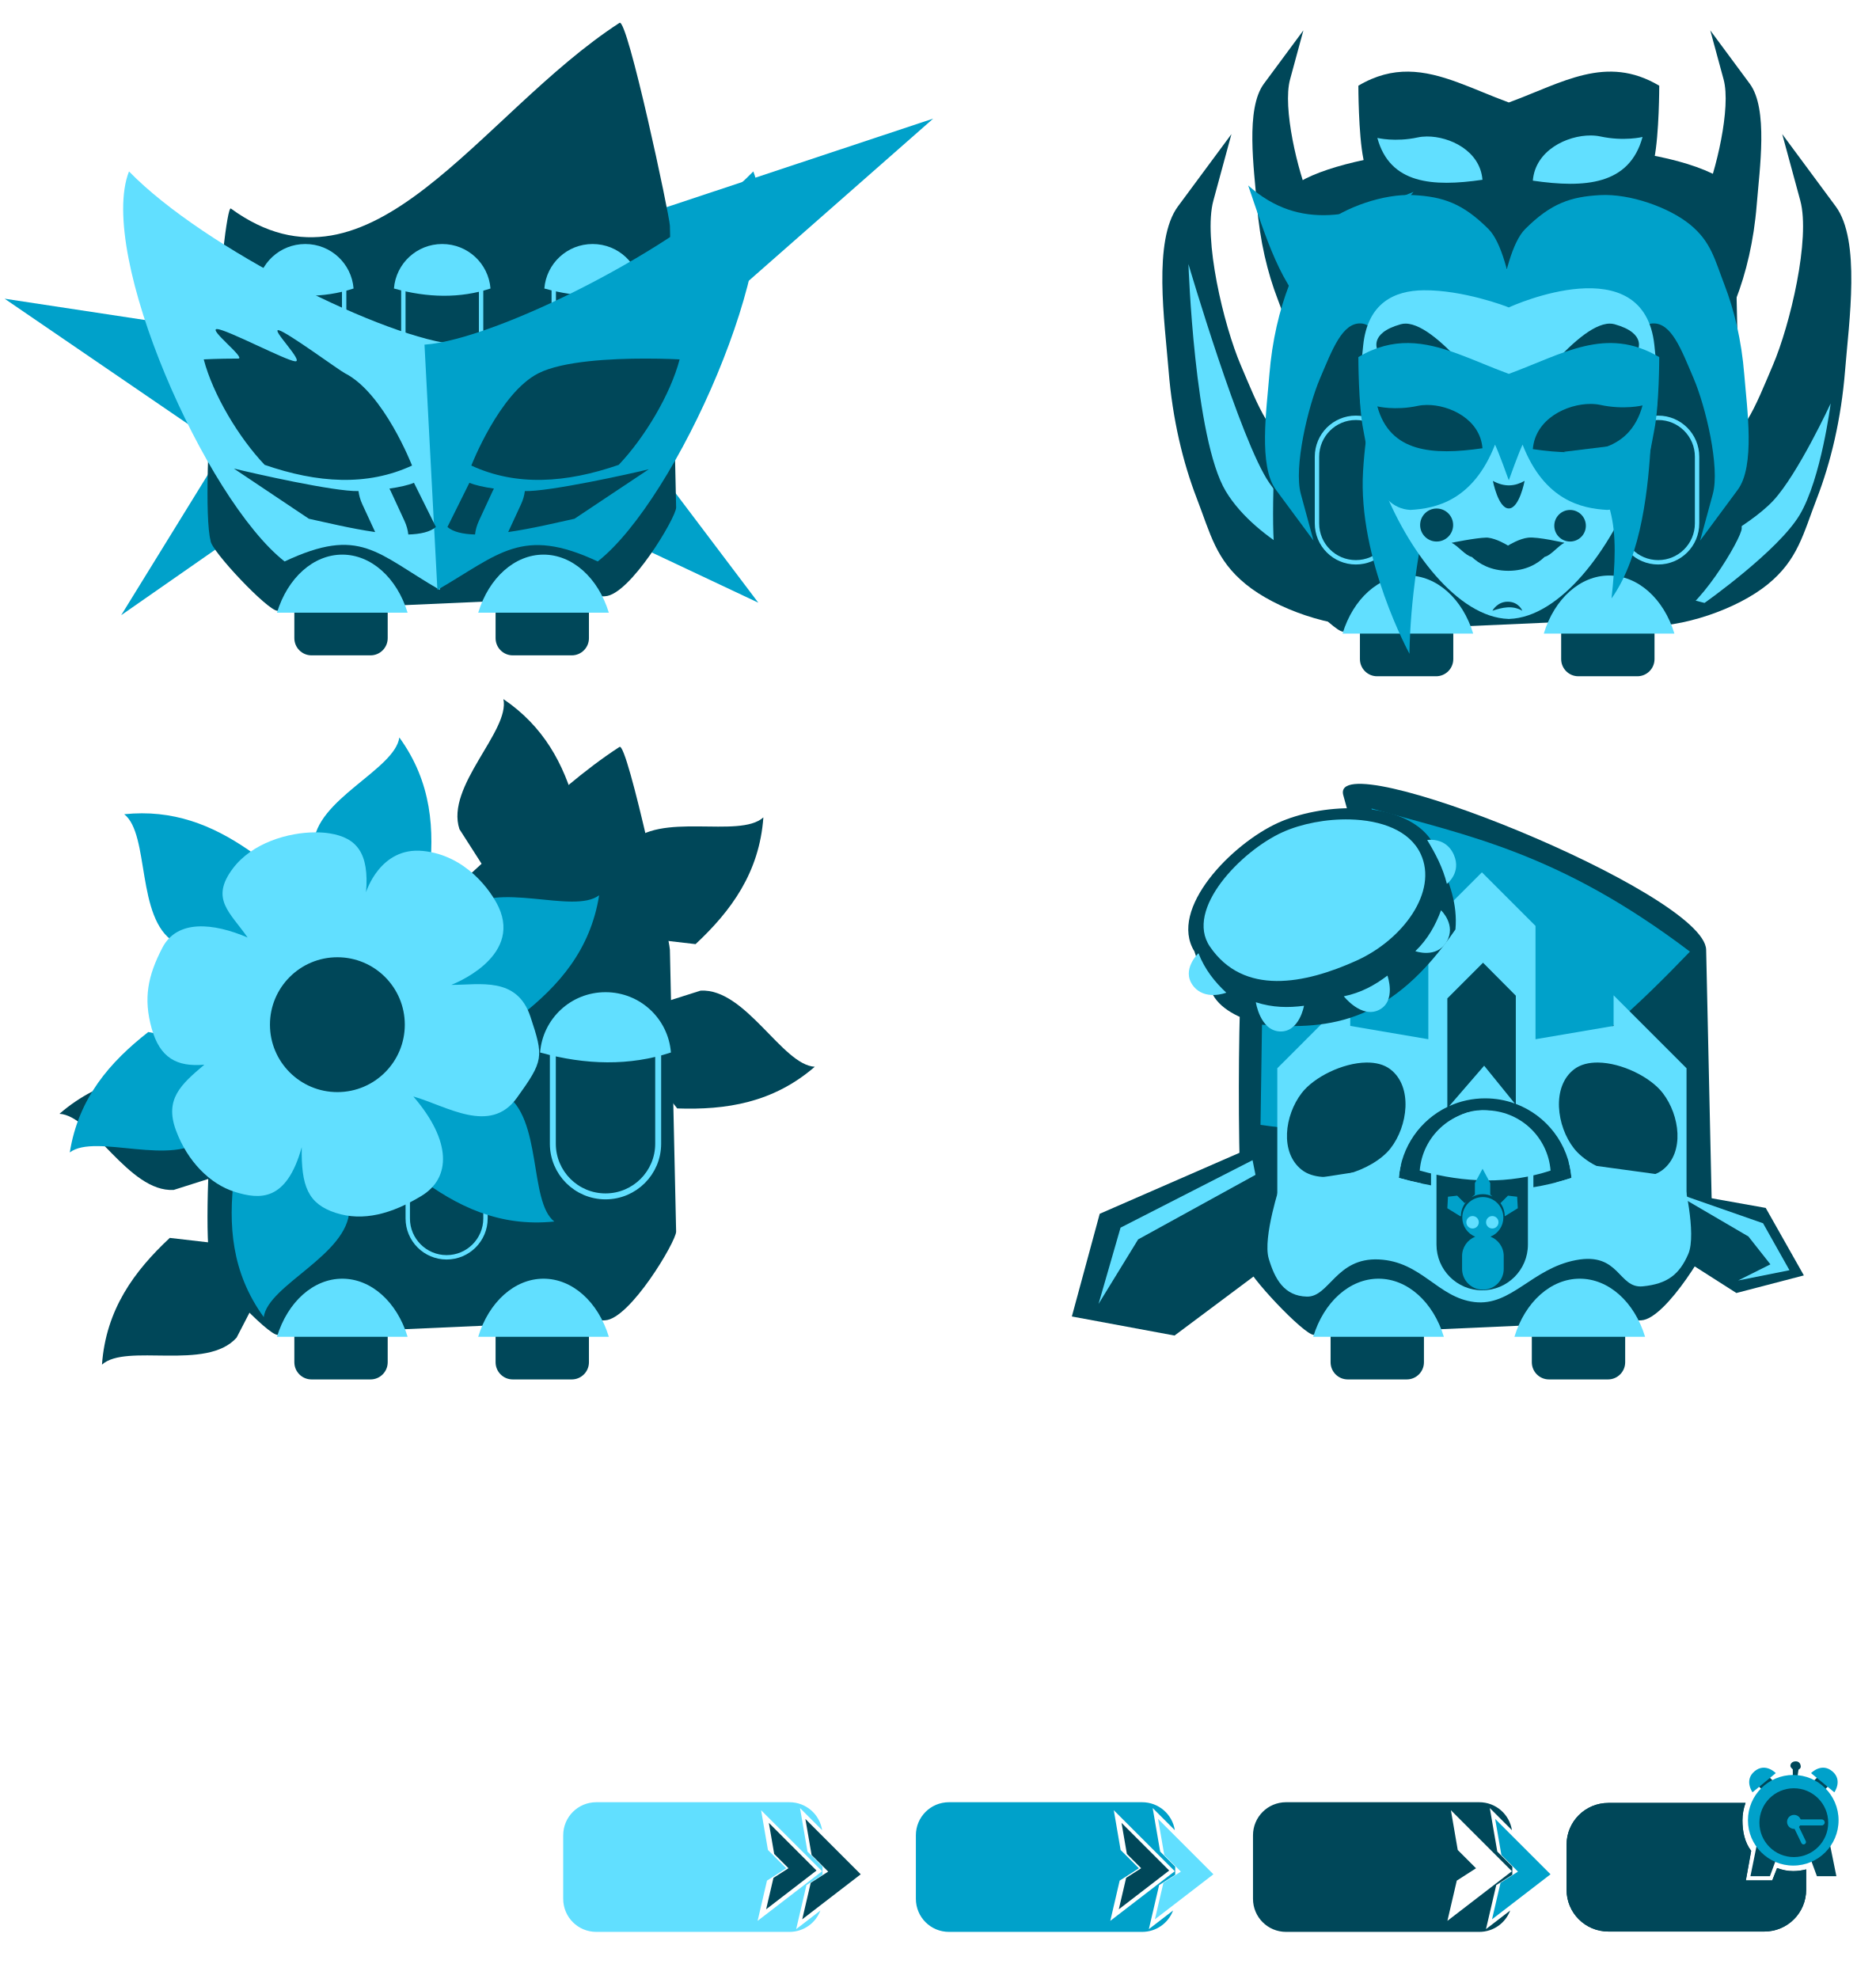
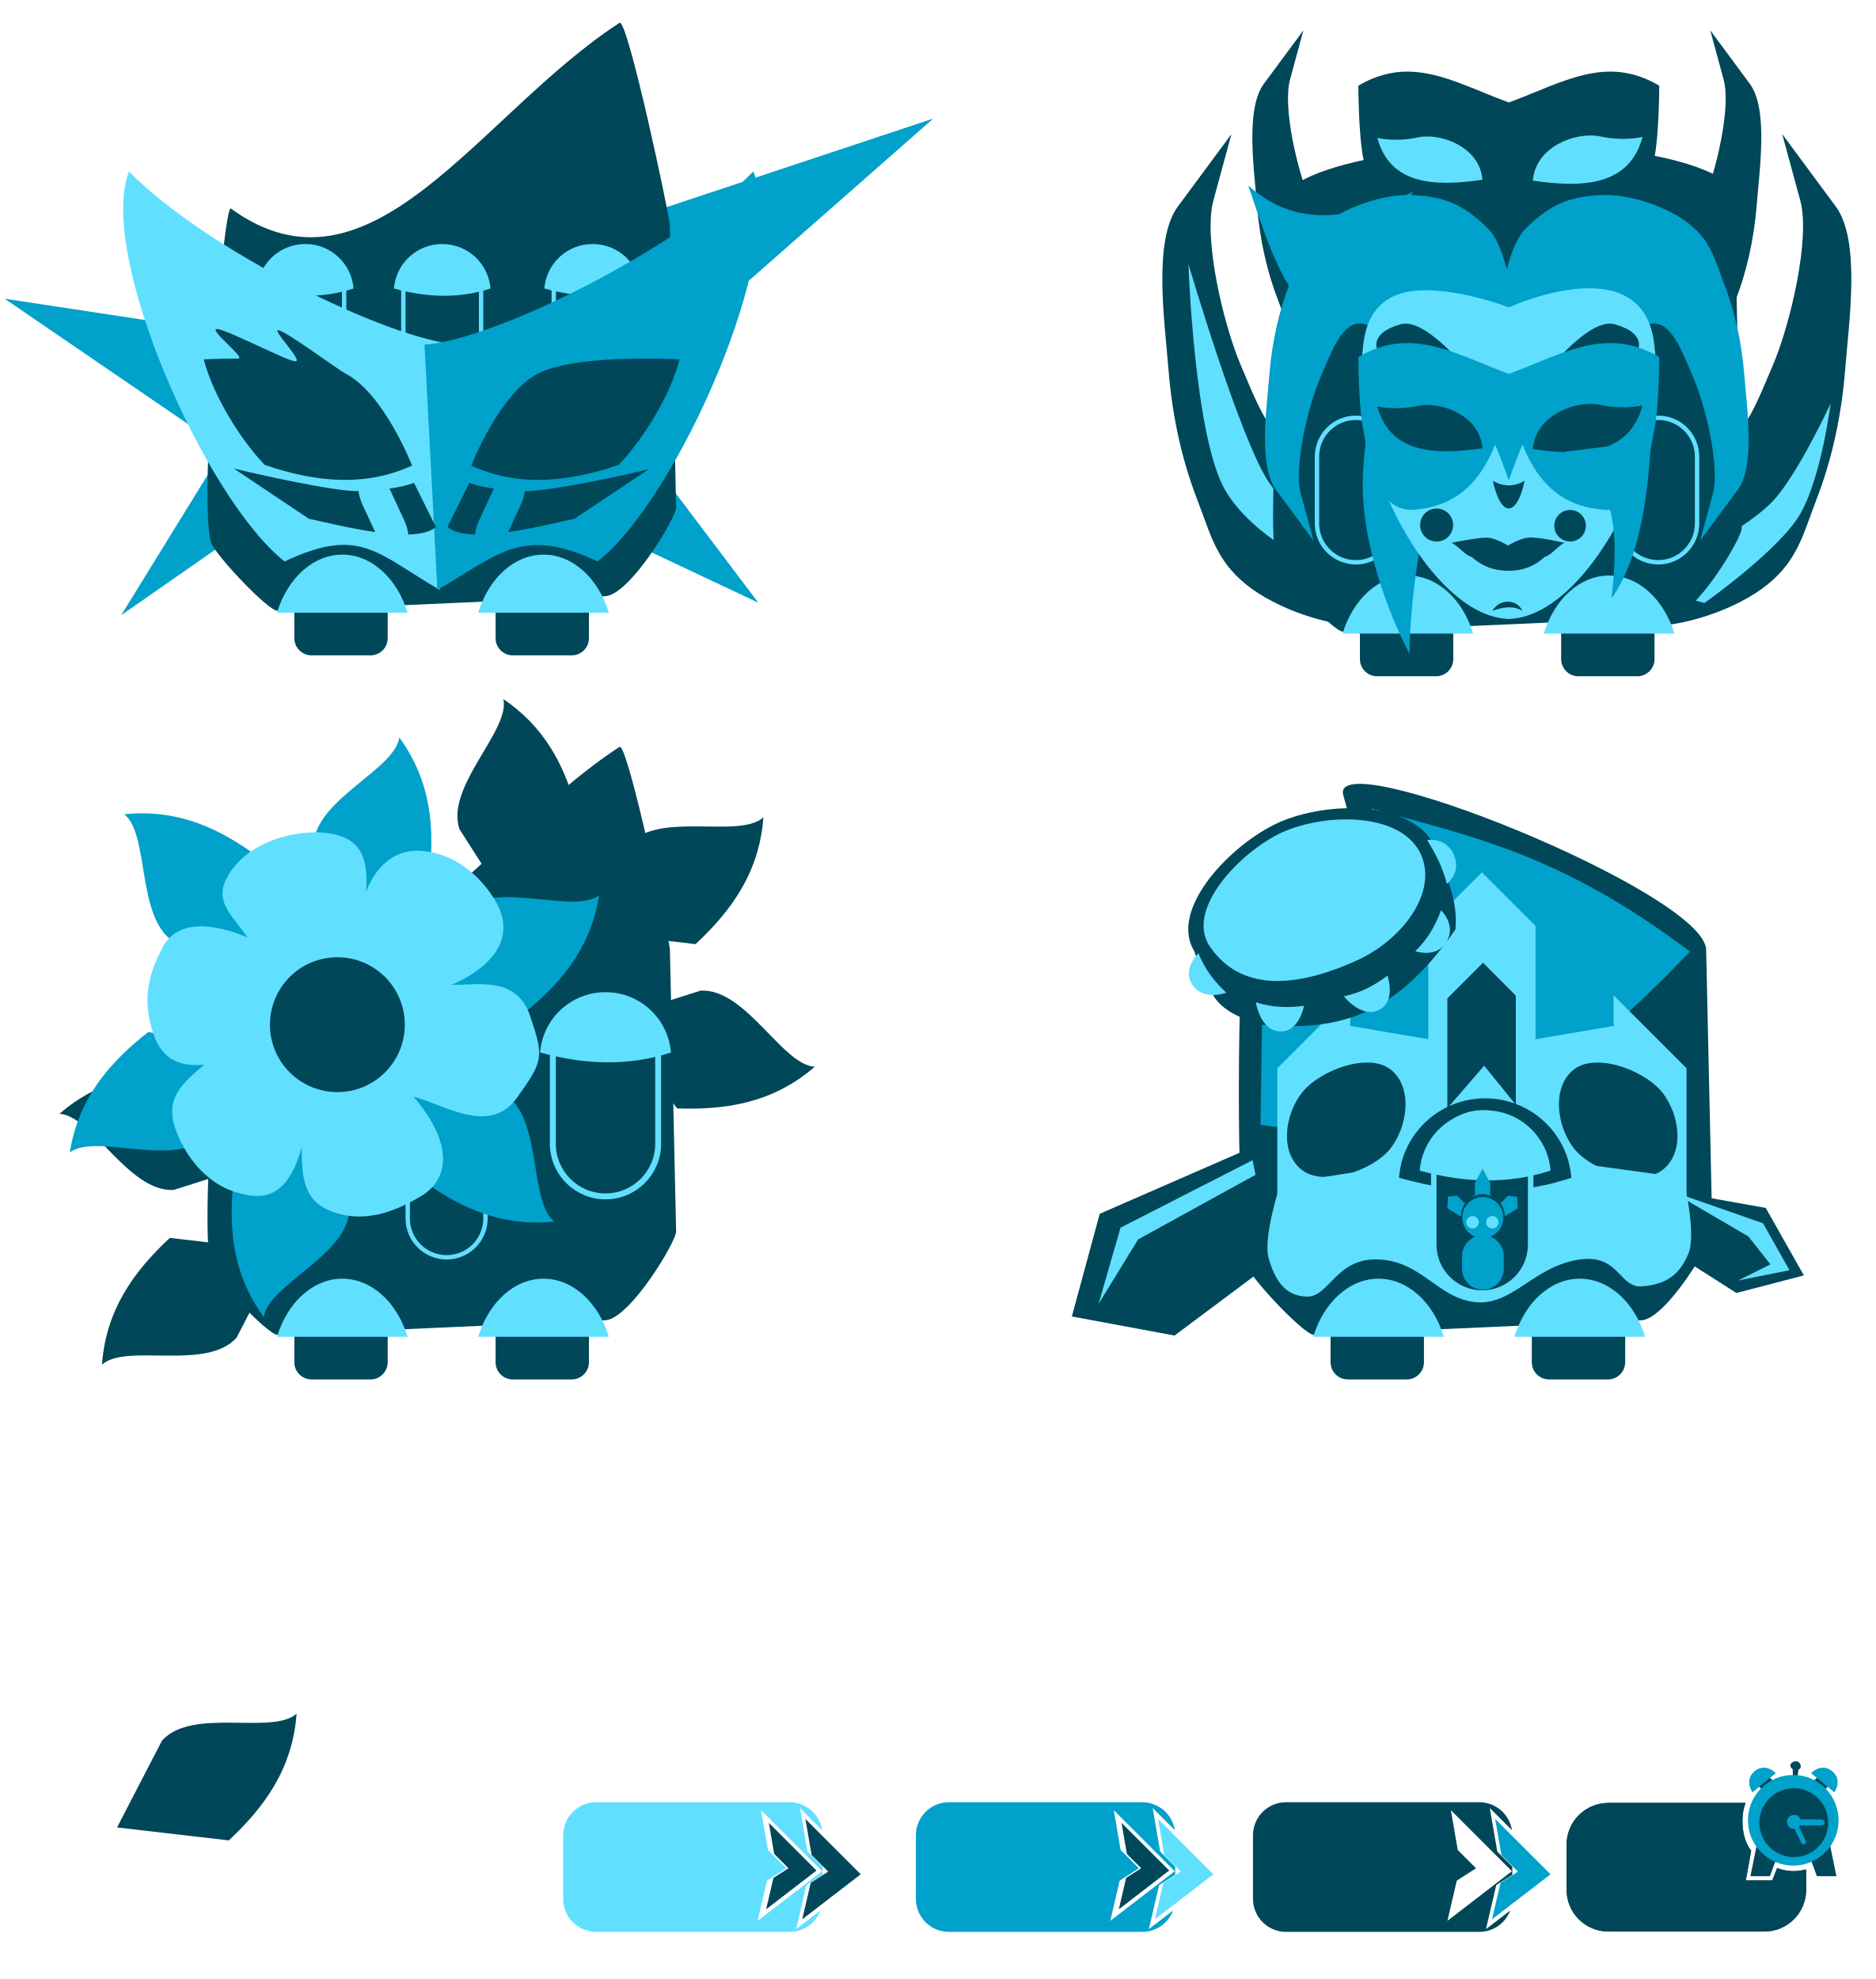
<svg xmlns="http://www.w3.org/2000/svg" width="471mm" height="497mm" viewBox="0 0 471 497" version="1.1" id="svg5">
  <defs id="defs2" />
  <g id="layer1">
    <path id="path53608" style="fill:#004759;fill-opacity:1;stroke:none;stroke-width:14.382;stroke-opacity:1;paint-order:markers stroke fill" d="m 353.701,17.988 c -4.038,-0.043 -8.162,0.931 -12.55,3.534 0,0 -0.001,12.137 1.262,18.379 1.263,6.241 2.565,19.512 11.802,20 6.368,-0.347 15.768,-2.325 21.261,-16.397 1.092,2.332 3.15,8.123 3.15,8.123 l 0.309,0.832 0.309,-0.834 c 0,0 2.058,-5.789 3.15,-8.121 5.493,14.072 14.893,16.049 21.261,16.397 9.237,-0.488 10.539,-13.759 11.802,-20 1.263,-6.241 1.261,-18.379 1.261,-18.379 -13.357,-7.922 -24.255,-0.749 -37.782,4.213 -9.083,-3.332 -16.981,-7.66 -25.233,-7.747 z" />
    <path style="fill:#004759;fill-opacity:1;stroke:none;stroke-width:5.393;stroke-dasharray:none;stroke-opacity:1;paint-order:markers stroke fill" d="m 454.302,465.704 2.014,5.476 h 4.891 l -1.987,-9.798 -1.093,-11.772 2.806,-2.806 -2.508,-2.459 -3.651,3.651 -3.502,0.695 c -0.663,-8.101 -1.358,-7.172 -0.82,0.074 v 16.988 z" id="path25409" />
    <path style="fill:#004759;fill-opacity:1;stroke:none;stroke-width:15.133;stroke-opacity:1;paint-order:markers stroke fill" d="m 382.315,53.743 c 0,0 -1.877,29.361 -8.714,36.199 -6.837,6.837 -12.062,8.56 -19.842,8.983 -7.781,0.422 -18.131,-3.21 -23.73,-7.776 -5.599,-4.566 -6.558,-9.318 -9.117,-15.954 -2.559,-6.636 -4.501,-14.629 -5.229,-23.73 -0.728,-9.101 -2.933,-24.115 1.743,-30.434 L 327.347,7.624 323.995,19.958 c -1.913,7.04 1.876,23.046 5.095,30.568 3.219,7.522 5.84,14.781 10.86,14.479 5.02,-0.302 6.033,-10.457 6.033,-10.457" id="path16986" />
    <path style="fill:#004759;fill-opacity:1;stroke:none;stroke-width:15.133;stroke-opacity:1;paint-order:markers stroke fill" d="m 374.564,53.743 c 0,0 1.877,29.361 8.714,36.199 6.837,6.837 12.062,8.56 19.842,8.983 7.781,0.422 18.131,-3.21 23.73,-7.776 5.599,-4.566 6.558,-9.318 9.117,-15.954 2.559,-6.636 4.501,-14.629 5.229,-23.73 0.728,-9.101 2.933,-24.115 -1.743,-30.434 L 429.532,7.624 432.884,19.958 c 1.913,7.04 -1.876,23.046 -5.095,30.568 -3.219,7.522 -5.84,14.781 -10.86,14.479 -5.02,-0.302 -6.033,-10.457 -6.033,-10.457" id="path16988" />
    <path style="fill:#00a1ca;fill-opacity:1;stroke:none;stroke-width:4.731;stroke-dasharray:none;stroke-opacity:1;paint-order:markers stroke fill" d="M 152.796,101.508 190.445,151.357 135.715,125.561 69.481,127.304 30.438,154.495 56.234,112.663 1.156,75.014 67.738,85.124 234.368,29.788 Z" id="path16842" />
    <rect style="fill:#004759;fill-opacity:1;stroke:none;stroke-width:2.204;stroke-dasharray:none;stroke-opacity:1;paint-order:markers stroke fill" id="rect6210" width="23.446" height="39.989" x="73.925" y="124.596" rx="4.315" ry="4.315" />
    <rect style="fill:#004759;fill-opacity:1;stroke:none;stroke-width:2.204;stroke-dasharray:none;stroke-opacity:1;paint-order:markers stroke fill" id="rect4827" width="23.446" height="39.989" x="124.465" y="124.596" rx="4.315" ry="4.315" />
    <path id="rect4831" style="fill:#004759;stroke-width:2.204;paint-order:markers stroke fill" d="M 57.981,52.369 C 93.297,78.057 120.277,28.646 155.594,5.737 157.599,4.436 168.193,54.294 168.246,56.685 l 1.563,70.765 c 0.053,2.39 -11.584,22.013 -17.862,22.291 l -82.242,3.647 c -2.388,0.106 -16.82,-15.211 -16.82,-17.602 -2.916,-11.539 3.256,-84.583 5.097,-83.417 z" />
    <rect style="fill:#004759;fill-opacity:1;stroke:#61dfff;stroke-width:2.204;stroke-dasharray:none;stroke-opacity:1;paint-order:markers stroke fill" id="rect6202" width="18.421" height="35.184" x="101.852" y="63.387" rx="9.211" ry="9.211" />
    <rect style="fill:#004759;fill-opacity:1;stroke:#61dfff;stroke-width:2.204;stroke-dasharray:none;stroke-opacity:1;paint-order:markers stroke fill" id="rect3249" width="18.421" height="35.184" x="139.627" y="63.387" rx="9.211" ry="9.211" />
    <path id="path4829" style="fill:#61dfff;fill-opacity:1;stroke:none;stroke-width:14.378;paint-order:markers stroke fill" d="m 136.503,139.286 a 17.678,23.237 0 0 0 -16.404,14.59 h 32.811 a 17.678,23.237 0 0 0 -16.408,-14.59 z" />
    <path id="path6204" style="fill:#61dfff;fill-opacity:1;stroke:none;stroke-width:14.402;paint-order:markers stroke fill" d="m 111.063,61.279 c -6.406,0 -11.625,4.903 -12.126,11.176 8.504,2.355 16.615,2.507 24.251,0 -0.501,-6.273 -5.719,-11.176 -12.126,-11.176 z" />
    <rect style="fill:#004759;fill-opacity:1;stroke:#61dfff;stroke-width:2.204;stroke-dasharray:none;stroke-opacity:1;paint-order:markers stroke fill" id="rect6206" width="18.421" height="35.184" x="67.464" y="63.387" rx="9.211" ry="9.211" />
    <path id="path6212" style="fill:#61dfff;fill-opacity:1;stroke:none;stroke-width:14.378;paint-order:markers stroke fill" d="m 85.963,139.286 a 17.678,23.237 0 0 0 -16.404,14.59 H 102.371 A 17.678,23.237 0 0 0 85.963,139.286 Z" />
    <path style="fill:#61dfff;fill-opacity:1;stroke:none;stroke-width:10.904;paint-order:markers stroke fill" d="m 115.112,86.557 c -17.677,-1.226 -63.742,-24.03 -82.714,-43.506 -4.057,10.371 0.745,30.956 9.046,50.901 8.3,19.944 20.098,39.247 30.032,47.053 19.037,-8.947 23.059,-2.054 38.977,7.136 z" id="path236" />
    <path id="rect3251" style="fill:#61dfff;fill-opacity:1;stroke:none;stroke-width:14.402;paint-order:markers stroke fill" d="m 148.837,61.279 c -6.406,0 -11.625,4.903 -12.126,11.176 8.504,2.355 16.615,2.507 24.251,0 -0.501,-6.273 -5.719,-11.176 -12.126,-11.176 z" />
    <path style="fill:#00a1ca;fill-opacity:1;stroke:none;stroke-width:10.904;paint-order:markers stroke fill" d="m 106.613,86.557 c 17.677,-1.226 63.612,-24.03 82.583,-43.506 4.057,10.371 -0.745,30.956 -9.046,50.901 -8.3,19.944 -20.098,39.247 -30.032,47.053 -19.037,-8.947 -24.774,-1.808 -40.267,7.136 z" id="path4818" />
    <path id="path6208" style="fill:#61dfff;fill-opacity:1;stroke:none;stroke-width:14.402;paint-order:markers stroke fill" d="m 76.675,61.279 c -6.406,0 -11.625,4.903 -12.126,11.176 8.504,2.355 16.615,2.507 24.251,0 -0.501,-6.273 -5.719,-11.176 -12.126,-11.176 z" />
    <path id="path2463" style="fill:#004759;fill-opacity:1;stroke:none;stroke-width:12.935;paint-order:markers stroke fill" d="m 59.821,90.05 c -5.037,-0.003 -8.654,0.205 -8.654,0.205 2.312,8.829 8.825,19.685 15.298,26.487 13.244,4.583 25.737,5.405 37.018,0.176 0,0 -7.059,-18.185 -16.826,-23.163 -1.526,-0.778 -14.495,-10.332 -16.641,-10.825 -2.146,-0.493 6.53,8.076 4.081,7.808 -2.448,-0.268 -17.126,-7.992 -19.559,-8.097 -2.432,-0.104 7.381,7.411 5.282,7.409 z m 102.213,0 c -8.394,0.005 -20.732,0.594 -26.837,3.705 -9.768,4.977 -16.826,23.163 -16.826,23.163 11.282,5.23 23.774,4.407 37.018,-0.176 6.473,-6.803 12.986,-17.658 15.298,-26.487 0,0 -3.617,-0.207 -8.654,-0.205 z m -58.07,31.198 c -1.47,0.603 -3.619,1.093 -6.159,1.451 0.119,0.22 0.233,0.446 0.341,0.679 l 3.416,7.385 c 0.548,1.184 0.873,2.376 0.986,3.467 2.996,-0.08 5.471,-0.619 6.933,-1.884 z m 13.926,0 -5.517,11.097 c 1.462,1.265 3.937,1.804 6.933,1.884 0.113,-1.092 0.438,-2.283 0.986,-3.467 l 3.416,-7.385 c 0.108,-0.233 0.222,-0.459 0.341,-0.679 -2.54,-0.357 -4.69,-0.847 -6.159,-1.451 z m -59.159,-3.582 18.833,12.608 c 4.214,0.915 10.598,2.48 16.658,3.345 l -3.211,-6.941 c -0.529,-1.143 -0.849,-2.291 -0.973,-3.351 -5.985,0.184 -26.488,-4.47 -31.307,-5.661 z m 104.208,0.184 c -4.819,1.19 -25.138,5.661 -31.123,5.476 -0.123,1.06 -0.444,2.208 -0.973,3.351 l -3.211,6.941 c 6.06,-0.865 12.444,-2.429 16.658,-3.345 z" />
    <path style="fill:#004759;fill-opacity:1;stroke:none;stroke-width:20.486;stroke-opacity:1;paint-order:markers stroke fill" d="m 383.686,96.107 c 0,0 -2.541,39.746 -11.797,49.002 -9.256,9.256 -16.328,11.588 -26.86,12.16 -10.533,0.572 -24.544,-4.345 -32.123,-10.526 -7.579,-6.181 -8.877,-12.614 -12.341,-21.597 -3.464,-8.983 -6.092,-19.803 -7.078,-32.123 -0.986,-12.32 -3.97,-32.644 2.359,-41.198 l 13.43,-18.149 -4.537,16.697 c -2.59,9.53 2.54,31.197 6.897,41.379 4.357,10.182 7.905,20.01 14.7,19.601 6.795,-0.409 8.167,-14.156 8.167,-14.156" id="path16844" />
    <path style="fill:#004759;fill-opacity:1;stroke:none;stroke-width:20.486;stroke-opacity:1;paint-order:markers stroke fill" d="m 373.193,96.107 c 0,0 2.541,39.746 11.797,49.002 9.256,9.256 16.328,11.588 26.86,12.16 10.533,0.572 24.544,-4.345 32.123,-10.526 7.579,-6.181 8.877,-12.614 12.341,-21.597 3.464,-8.983 6.092,-19.803 7.078,-32.123 0.986,-12.32 3.97,-32.644 -2.359,-41.198 l -13.43,-18.149 4.537,16.697 c 2.59,9.53 -2.54,31.197 -6.897,41.379 -4.357,10.182 -7.905,20.01 -14.7,19.601 -6.795,-0.409 -8.167,-14.156 -8.167,-14.156" id="path16846" />
    <rect style="fill:#004759;fill-opacity:1;stroke:none;stroke-width:2.204;stroke-dasharray:none;stroke-opacity:1;paint-order:markers stroke fill" id="rect6268" width="23.446" height="39.989" x="341.545" y="129.845" rx="4.315" ry="4.315" />
    <rect style="fill:#004759;fill-opacity:1;stroke:none;stroke-width:2.204;stroke-dasharray:none;stroke-opacity:1;paint-order:markers stroke fill" id="rect6270" width="23.446" height="39.989" x="392.085" y="129.845" rx="4.315" ry="4.315" />
    <path style="fill:#61dfff;fill-opacity:1;stroke:none;stroke-width:5;stroke-dasharray:none;stroke-opacity:1;paint-order:markers stroke fill" d="m 334.949,143.952 c 0,0 -19.197,-7.468 -27.094,-20.581 -7.897,-13.113 -9.379,-57.053 -9.379,-57.053 0,0 13.086,44.54 20.32,54.969 7.235,10.428 13.286,11.463 13.286,11.463 l 92.322,6.879 c 0,0 14.699,-7.205 20.929,-13.881 6.23,-6.676 14.439,-24.435 14.439,-24.435 0,0 -2.386,18.886 -7.763,27.956 -5.377,9.069 -23.921,22.15 -23.921,22.15 l -25.79,-6.632 z" id="path51752" />
    <path id="path6272" style="fill:#004759;stroke:none;stroke-width:5;stroke-dasharray:none;stroke-opacity:1;paint-order:markers stroke fill" d="m 325.601,57.618 c -31.553,-24.648 138.214,-33.334 110.264,4.315 l 1.563,70.765 c 0.053,2.39 -11.584,22.013 -17.862,22.291 l -82.242,3.647 c -2.388,0.106 -16.82,-15.211 -16.82,-17.602 -2.916,-11.539 3.256,-84.583 5.097,-83.417 z" />
    <rect style="fill:#004759;fill-opacity:1;stroke:#61dfff;stroke-width:2.204;stroke-dasharray:none;stroke-opacity:1;paint-order:markers stroke fill" id="rect6274" width="18.421" height="35.184" x="370.577" y="68.636" rx="9.211" ry="9.211" />
    <rect style="fill:#004759;fill-opacity:1;stroke:#61dfff;stroke-width:2.204;stroke-dasharray:none;stroke-opacity:1;paint-order:markers stroke fill" id="rect6276" width="18.421" height="35.184" x="407.247" y="105.479" rx="9.211" ry="9.211" />
    <path id="path6278" style="fill:#61dfff;fill-opacity:1;stroke:none;stroke-width:14.378;paint-order:markers stroke fill" d="m 404.123,144.535 a 17.678,23.237 0 0 0 -16.404,14.59 h 32.811 a 17.678,23.237 0 0 0 -16.408,-14.59 z" />
    <rect style="fill:#004759;fill-opacity:1;stroke:#61dfff;stroke-width:2.204;stroke-dasharray:none;stroke-opacity:1;paint-order:markers stroke fill" id="rect6284" width="18.421" height="35.184" x="331.308" y="105.479" rx="9.211" ry="9.211" />
    <path id="path6286" style="fill:#61dfff;fill-opacity:1;stroke:none;stroke-width:14.378;paint-order:markers stroke fill" d="m 353.583,144.535 a 17.678,23.237 0 0 0 -16.404,14.59 h 32.811 a 17.678,23.237 0 0 0 -16.408,-14.59 z" />
    <path style="fill:#00a1ca;fill-opacity:1;stroke:none;stroke-width:14.382;stroke-opacity:1;paint-order:markers stroke fill" d="m 382.122,91.932 c 0,0 -1.784,-27.902 -8.281,-34.4 -6.498,-6.498 -11.462,-8.135 -18.856,-8.536 -7.394,-0.401 -17.231,3.05 -22.551,7.39 -5.32,4.339 -6.232,8.855 -8.664,15.161 -2.432,6.306 -4.277,13.902 -4.969,22.551 -0.692,8.649 -2.787,22.917 1.656,28.921 l 9.428,12.741 -3.185,-11.721 c -1.818,-6.69 1.783,-21.901 4.841,-29.049 3.059,-7.148 5.55,-14.047 10.32,-13.76 4.77,0.287 5.733,9.938 5.733,9.938" id="path13863" />
    <path style="fill:#00a1ca;fill-opacity:1;stroke:none;stroke-width:14.382;stroke-opacity:1;paint-order:markers stroke fill" d="m 374.756,91.932 c 0,0 1.784,-27.902 8.281,-34.4 6.498,-6.498 11.462,-8.135 18.856,-8.536 7.394,-0.401 17.231,3.05 22.551,7.39 5.32,4.339 6.232,8.855 8.664,15.161 2.432,6.306 4.277,13.902 4.969,22.551 0.692,8.649 2.787,22.917 -1.656,28.921 l -9.428,12.741 3.185,-11.721 c 1.818,-6.69 -1.783,-21.901 -4.841,-29.049 -3.059,-7.148 -5.55,-14.047 -10.32,-13.76 -4.77,0.287 -5.733,9.938 -5.733,9.938" id="path21596" />
    <path style="fill:#00a1ca;fill-opacity:1;stroke:none;stroke-width:14.382;stroke-opacity:1;paint-order:markers stroke fill" d="m 350.674,81.22 c 0,0 -6.989,14.952 -8.341,37.084 -1.352,22.132 11.658,45.88 11.658,45.88 0,0 -0.074,-16.003 4.404,-35.252 4.477,-19.248 17.47,-51.546 17.47,-51.546 z" id="path30387" />
    <path id="path13104" style="fill:#61dfff;fill-opacity:1;stroke:none;stroke-width:14.382;stroke-opacity:1;paint-order:markers stroke fill" d="m 357.547,72.895 c -7.376,0.076 -14.074,3.209 -15.181,13.824 -1.255,12.037 -1.888,17.449 4.584,34.492 6.442,16.964 19.139,33.812 31.893,34.227 v 0.008 c 0.03,-6e-4 0.059,-0.003 0.089,-0.004 0.03,7.9e-4 0.059,0.003 0.089,0.004 v -0.008 c 12.754,-0.415 25.452,-17.262 31.893,-34.227 6.472,-17.043 5.839,-22.456 4.584,-34.492 -2.58,-24.753 -35.496,-10.031 -36.567,-9.507 -0.612,-0.299 -11.563,-4.417 -21.386,-4.317 z" />
    <path id="path27346" style="fill:#004759;fill-opacity:1;stroke:none;stroke-width:14.382;stroke-opacity:1;paint-order:markers stroke fill" d="m 353.033,81.272 c -0.424,-0.003 -0.832,0.047 -1.222,0.155 -8.324,2.313 -5.766,6.666 -5.766,6.666 4.419,-4.282 19.141,14.7 30.631,15.279 0,0 -15.027,-22.038 -23.643,-22.101 z m 51.239,0 c -8.617,0.063 -23.642,22.101 -23.642,22.101 11.49,-0.58 26.212,-19.562 30.631,-15.279 0,0 2.559,-4.353 -5.765,-6.666 -0.39,-0.108 -0.799,-0.159 -1.223,-0.155 z" />
    <path id="path13180" style="fill:#00a1ca;fill-opacity:1;stroke:none;stroke-width:14.382;stroke-opacity:1;paint-order:markers stroke fill" d="m 353.701,86.147 c -4.038,-0.043 -8.162,0.931 -12.55,3.534 0,0 -0.001,12.137 1.262,18.379 1.263,6.241 2.565,19.512 11.802,20 6.368,-0.347 15.768,-2.325 21.261,-16.397 1.092,2.332 3.15,8.123 3.15,8.123 l 0.309,0.832 0.309,-0.834 c 0,0 2.058,-5.789 3.15,-8.121 5.493,14.072 14.893,16.049 21.261,16.397 9.237,-0.488 10.539,-13.759 11.802,-20 1.263,-6.241 1.261,-18.379 1.261,-18.379 -13.357,-7.922 -24.255,-0.749 -37.782,4.213 -9.083,-3.332 -16.981,-7.66 -25.233,-7.747 z" />
    <path id="path13807" style="fill:#004759;fill-opacity:1;stroke:none;stroke-width:19.513;stroke-opacity:1;paint-order:markers stroke fill" d="m 399.53,101.443 c -5.97,-0.034 -13.95,3.742 -14.561,11.348 13.074,1.906 24.264,1.115 27.559,-10.973 0,0 -4.641,1.155 -10.59,-0.127 -0.744,-0.16 -1.556,-0.243 -2.409,-0.248 z m -41.16,0.255 c -0.817,0.005 -1.595,0.084 -2.307,0.237 -5.699,1.228 -10.145,0.123 -10.145,0.123 3.157,11.58 13.877,12.338 26.402,10.512 -0.585,-7.287 -8.23,-10.904 -13.95,-10.872 z" />
    <path style="fill:#00a1ca;fill-opacity:1;stroke:none;stroke-width:14.382;stroke-opacity:1;paint-order:markers stroke fill" d="m 354.998,48.187 c -14.27,5.952 -28.421,10.104 -41.516,-1.613 4.339,12.658 8.217,25.967 16.676,32.797 z" id="path22328" />
    <path style="fill:#00a1ca;fill-opacity:1;stroke:none;stroke-width:14.382;stroke-opacity:1;paint-order:markers stroke fill" d="m 392.836,113.456 c 13.155,8.125 13.787,19.364 11.9,36.834 7.756,-10.904 9.281,-28.661 9.9,-39.515 z" id="path22384" />
    <path id="path24893" style="fill:#004759;fill-opacity:1;stroke:none;stroke-width:19.831;stroke-opacity:1;paint-order:markers stroke fill" d="m 374.935,120.766 c 0,0 1.332,6.928 3.997,6.924 2.661,-0.004 3.974,-6.924 3.974,-6.924 -2.388,1.348 -4.984,1.649 -7.971,0 z m -14.126,6.943 c -2.289,9e-5 -4.144,1.855 -4.144,4.144 -2.9e-4,2.289 1.855,4.145 4.144,4.145 2.289,2.8e-4 4.145,-1.856 4.145,-4.145 -9e-5,-2.289 -1.856,-4.144 -4.145,-4.144 z m 33.514,0.361 c -2.189,-4e-5 -3.964,1.775 -3.964,3.964 -5e-5,2.189 1.775,3.964 3.964,3.964 2.189,5e-5 3.964,-1.775 3.964,-3.964 4e-5,-2.189 -1.775,-3.964 -3.964,-3.964 z m -21.007,6.94 c -2.642,0.042 -8.743,1.305 -8.743,1.305 1.703,0.837 3.391,3.176 5.091,3.568 1.749,1.641 4.696,3.464 9.154,3.464 4.507,0 7.415,-1.849 9.109,-3.491 1.66,-0.392 3.31,-2.723 4.974,-3.541 0,0 -6.715,-1.567 -9.107,-1.29 -2.219,0.258 -4.706,1.774 -5.057,1.994 -0.352,-0.221 -2.838,-1.737 -5.057,-1.994 -0.112,-0.013 -0.234,-0.018 -0.364,-0.016 z m 5.309,16.099 c -2.619,0.018 -3.805,2.27 -3.805,2.27 2.475,-0.808 4.956,-1.446 7.514,0 0,0 -0.876,-2.214 -3.584,-2.269 -0.042,-8.6e-4 -0.085,-9.6e-4 -0.126,-6.8e-4 z" />
    <path id="rect20103" style="fill:#004759;fill-opacity:1;stroke:none;stroke-width:5;stroke-dasharray:none;stroke-opacity:1;paint-order:markers stroke fill" d="m 403.951,452.78 c -5.824,0 -10.513,4.689 -10.513,10.513 v 11.278 c 0,5.824 4.689,10.513 10.513,10.513 h 39.153 c 5.824,0 10.513,-4.689 10.513,-10.513 v -5.098 c -1.058,0.281 -2.147,0.424 -3.242,0.427 -1.473,-0.003 -2.674,-0.261 -4.059,-0.762 l -1.213,3.102 h -6.635 l 1.338,-7.418 c -1.673,-2.212 -2.189,-4.91 -2.192,-7.684 0.003,-1.487 0.265,-2.962 0.776,-4.358 z" />
    <path style="fill:#004759;fill-opacity:1;stroke:none;stroke-width:5.393;stroke-dasharray:none;stroke-opacity:1;paint-order:markers stroke fill" d="m 446.53,465.704 -2.014,5.476 h -4.891 l 1.987,-9.798 1.093,-11.772 -2.806,-2.806 2.508,-2.459 3.651,3.651 4.172,0.695 0.05,-4.346 c 0,0 -0.621,-0.408 -0.621,-0.894 0,-0.486 0.4,-1.115 1.36,-1.115 0.96,0 1.24,0.838 1.24,1.341 0,0.503 -0.564,0.742 -0.564,0.742 l -0.646,4.346 -0.671,16.988 z" id="path23063" />
    <path style="fill:#00a1ca;fill-opacity:1;stroke:none;stroke-width:6.187;stroke-dasharray:none;stroke-opacity:1;paint-order:markers stroke fill" d="m 460.692,450.117 -5.844,-4.821 c 0,0 2.585,-2.726 5.307,-0.48 2.722,2.246 0.537,5.301 0.537,5.301 z" id="path25411" />
    <circle style="fill:#00a1ca;fill-opacity:1;stroke:none;stroke-width:5.393;stroke-dasharray:none;stroke-opacity:1;paint-order:markers stroke fill" id="path20157" cx="450.375" cy="457.138" r="11.38" />
    <path style="fill:#00a1ca;fill-opacity:1;stroke:none;stroke-width:6.187;stroke-dasharray:none;stroke-opacity:1;paint-order:markers stroke fill" d="m 440.139,450.117 5.844,-4.821 c 0,0 -2.585,-2.726 -5.307,-0.48 -2.722,2.246 -0.537,5.301 -0.537,5.301 z" id="path23211" />
    <circle style="fill:#004759;fill-opacity:1;stroke:none;stroke-width:5.393;stroke-dasharray:none;stroke-opacity:1;paint-order:markers stroke fill" id="path24060" cx="450.514" cy="457.741" r="8.64" />
    <circle style="fill:#00a1ca;fill-opacity:1;stroke:none;stroke-width:5.393;stroke-dasharray:none;stroke-opacity:1;paint-order:markers stroke fill" id="path26139" cx="450.577" cy="457.541" r="1.761" />
    <rect style="fill:#00a1ca;fill-opacity:1;stroke:none;stroke-width:5.393;stroke-dasharray:none;stroke-opacity:1;paint-order:markers stroke fill" id="rect26141" width="7.23" height="1.515" x="451.045" y="456.923" rx="0.757" ry="0.757" />
    <rect style="fill:#00a1ca;fill-opacity:1;stroke:none;stroke-width:5.393;stroke-dasharray:none;stroke-opacity:1;paint-order:markers stroke fill" id="rect26147" width="7.476" height="1.206" x="606.629" y="-207.47" rx="0.603" ry="0.603" transform="rotate(64.23636)" />
    <path id="path33915" style="fill:#004759;fill-opacity:1;stroke:none;stroke-width:32.602;stroke-linecap:butt;stroke-linejoin:miter;stroke-dasharray:none;stroke-opacity:1;paint-order:markers stroke fill" d="m 191.721,205.277 c -6.078,5.483 -26.257,-1.695 -33.807,6.773 l -11.285,21.805 28.062,3.252 c 8.932,-8.344 16.028,-17.967 17.029,-31.829 z m -61.754,-27.041 c -1.104,-0.925 -2.282,-1.816 -3.54,-2.668 1.709,8.005 -14.598,21.892 -11.039,32.664 l 13.243,20.676 16.846,-22.676 c -2.458,-10.605 -6.522,-20.458 -15.51,-27.995 z m 74.667,89.666 c -8.175,-0.421 -17.369,-19.766 -28.695,-19.116 l -23.399,7.441 17.545,22.141 c 12.217,0.416 24.038,-1.371 34.549,-10.466 z m -155.15,1.35 c -12.216,-0.416 -24.038,1.371 -34.549,10.466 8.175,0.421 17.369,19.766 28.695,19.116 l 23.398,-7.44 z m 21.217,44.882 -28.062,-3.252 c -8.932,8.344 -16.028,17.967 -17.029,31.829 6.078,-5.483 26.257,1.695 33.807,-6.773 z" />
    <rect style="fill:#004759;fill-opacity:1;stroke:none;stroke-width:2.204;stroke-dasharray:none;stroke-opacity:1;paint-order:markers stroke fill" id="rect32075" width="23.446" height="39.989" x="73.925" y="306.436" rx="4.315" ry="4.315" />
    <rect style="fill:#004759;fill-opacity:1;stroke:none;stroke-width:2.204;stroke-dasharray:none;stroke-opacity:1;paint-order:markers stroke fill" id="rect32077" width="23.446" height="39.989" x="124.465" y="306.436" rx="4.315" ry="4.315" />
    <path id="path32079" style="fill:#004759;stroke-width:2.204;paint-order:markers stroke fill" d="m 57.981,234.209 c 35.316,25.688 62.296,-23.723 97.612,-46.632 2.006,-1.301 12.599,48.557 12.652,50.948 l 1.563,70.765 c 0.053,2.39 -11.584,22.013 -17.862,22.291 l -82.242,3.647 c -2.388,0.106 -16.82,-15.211 -16.82,-17.602 -2.916,-11.539 3.256,-84.583 5.097,-83.417 z" />
    <rect style="fill:#004759;fill-opacity:1;stroke:#61dfff;stroke-width:2.204;stroke-dasharray:none;stroke-opacity:1;paint-order:markers stroke fill" id="rect34061" width="18.421" height="35.184" x="102.957" y="280.021" rx="9.211" ry="9.211" />
    <rect style="fill:#004759;fill-opacity:1;stroke:#61dfff;stroke-width:2.986;stroke-dasharray:none;stroke-opacity:1;paint-order:markers stroke fill" id="rect34057" width="24.961" height="47.676" x="139.593" y="252.032" rx="12.481" ry="12.481" />
    <path id="path32081" style="fill:#61dfff;fill-opacity:1;stroke:none;stroke-width:14.378;paint-order:markers stroke fill" d="m 136.503,321.126 a 17.678,23.237 0 0 0 -16.404,14.59 h 32.811 a 17.678,23.237 0 0 0 -16.408,-14.59 z" />
    <path id="path32083" style="fill:#61dfff;fill-opacity:1;stroke:none;stroke-width:14.378;paint-order:markers stroke fill" d="m 85.963,321.126 a 17.678,23.237 0 0 0 -16.404,14.59 H 102.371 A 17.678,23.237 0 0 0 85.963,321.126 Z" />
    <path id="path34063" style="fill:#61dfff;fill-opacity:1;stroke:none;stroke-width:14.402;paint-order:markers stroke fill" d="m 112.168,277.912 c -6.406,0 -11.625,4.903 -12.126,11.176 8.504,2.355 16.615,2.507 24.251,0 -0.501,-6.273 -5.719,-11.176 -12.126,-11.176 z" />
    <path id="path47864" style="fill:#00a1ca;fill-opacity:1;stroke:none;stroke-width:32.602;stroke-linecap:butt;stroke-linejoin:miter;stroke-dasharray:none;stroke-opacity:1;paint-order:markers stroke fill" d="m 100.293,185.206 c -1.124,8.108 -21.189,15.599 -21.518,26.939 l 5.394,23.952 23.572,-15.57 c 1.467,-12.135 0.707,-24.067 -7.448,-35.322 z m -64.67,19.042 c -1.44,0.002 -2.915,0.079 -4.427,0.236 6.46,5.027 2.915,26.151 12.571,32.106 l 23.442,7.304 -1.698,-28.198 c -8.707,-6.536 -18.158,-11.462 -29.887,-11.448 z m 114.854,20.584 c -6.528,4.939 -26.014,-3.952 -34.265,3.833 l -13.122,20.753 27.677,5.657 c 9.618,-7.543 17.518,-16.519 19.71,-30.243 z M 37.237,259.175 c -9.618,7.543 -17.518,16.518 -19.71,30.243 6.528,-4.939 26.014,3.952 34.265,-3.833 l 13.122,-20.751 z m 65.961,8.183 1.698,28.198 c 9.776,7.338 20.49,12.646 34.314,11.212 -6.46,-5.027 -2.915,-26.151 -12.571,-32.106 z M 82.359,279.875 58.787,295.445 c -1.467,12.135 -0.707,24.067 7.448,35.322 1.124,-8.108 21.189,-15.599 21.518,-26.939 z" />
    <path id="path34059" style="fill:#61dfff;fill-opacity:1;stroke:none;stroke-width:19.516;paint-order:markers stroke fill" d="m 152.074,249.175 c -8.681,0 -15.752,6.643 -16.431,15.144 11.524,3.192 22.514,3.397 32.861,0 -0.679,-8.5 -7.75,-15.144 -16.431,-15.144 z" />
    <path id="path47724" style="fill:#61dfff;fill-opacity:1;stroke:none;stroke-width:32.602;stroke-linecap:butt;stroke-linejoin:miter;stroke-dasharray:none;stroke-opacity:1;paint-order:markers stroke fill" d="m 79.24,209.03 c -6.831,0.003 -15.904,2.615 -20.767,9.09 -5.764,7.675 -0.709,10.954 3.718,17.327 -8.607,-3.686 -17.691,-4.582 -21.403,2.548 -3.712,7.13 -4.778,12.762 -2.717,20.215 2.061,7.453 6.304,9.785 13.249,9.171 -5.897,4.981 -10.023,8.651 -7.134,16.479 2.889,7.828 8.572,13.519 14.777,15.458 6.205,1.938 12.979,2.575 16.818,-11.212 -0.165,9.773 1.572,14.219 8.493,16.477 6.921,2.258 14.143,0.26 21.574,-4.246 7.431,-4.505 7.635,-13.75 -2.039,-24.972 8.385,2.384 19.282,9.698 26.008,0.341 6.726,-9.357 6.776,-10.212 3.398,-20.385 -3.378,-10.173 -12.75,-7.945 -19.875,-7.984 0,0 17.839,-6.691 11.89,-19.535 -1.889,-4.08 -8.231,-13.025 -19.025,-14.099 -10.793,-1.074 -14.27,10.362 -14.27,10.362 0.817,-9.816 -2.324,-13.692 -9.173,-14.779 -1.07,-0.17 -2.258,-0.257 -3.523,-0.256 z" />
    <circle style="fill:#004759;fill-opacity:1;stroke:none;stroke-width:6.132;stroke-dasharray:none;stroke-opacity:1;paint-order:markers stroke fill" id="path34055" cx="84.732" cy="257.334" r="16.933" />
    <rect style="fill:#004759;fill-opacity:1;stroke:none;stroke-width:2.204;stroke-dasharray:none;stroke-opacity:1;paint-order:markers stroke fill" id="rect40769" width="23.446" height="39.989" x="334.176" y="306.436" rx="4.315" ry="4.315" />
    <path style="fill:#004759;fill-opacity:1;stroke:none;stroke-width:5;stroke-dasharray:none;stroke-opacity:1;paint-order:markers stroke fill" d="m 316.721,287.142 -40.527,17.684 -7,25.79 25.79,4.79 33.527,-25.053 90.264,3.316 17.316,11.053 16.948,-4.421 -9.579,-16.947 -20.632,-3.684 z" id="path40902" />
    <rect style="fill:#004759;fill-opacity:1;stroke:none;stroke-width:2.204;stroke-dasharray:none;stroke-opacity:1;paint-order:markers stroke fill" id="rect40771" width="23.446" height="39.989" x="384.716" y="306.436" rx="4.315" ry="4.315" />
    <path id="path40773" style="fill:#004759;stroke-width:2.204;paint-order:markers stroke fill" d="m 312.706,237.524 c 35.316,25.688 35.622,0.947 24.665,-37.79 -3.844,-13.59 90.81,24.477 91.126,38.79 l 1.563,70.765 c 0.053,2.39 -11.584,22.013 -17.862,22.291 l -82.242,3.647 c -2.388,0.106 -16.82,-15.211 -16.82,-17.602 -2.916,-11.539 -2.27,-81.267 -0.429,-80.101 z" />
    <path id="path40775" style="fill:#61dfff;fill-opacity:1;stroke:none;stroke-width:14.378;paint-order:markers stroke fill" d="m 396.755,321.126 a 17.678,23.237 0 0 0 -16.404,14.59 h 32.811 a 17.678,23.237 0 0 0 -16.408,-14.59 z" />
    <path id="path40777" style="fill:#61dfff;fill-opacity:1;stroke:none;stroke-width:14.378;paint-order:markers stroke fill" d="m 346.215,321.126 a 17.678,23.237 0 0 0 -16.404,14.59 h 32.811 a 17.678,23.237 0 0 0 -16.408,-14.59 z" />
    <path style="fill:#00a1ca;fill-opacity:1;stroke:none;stroke-width:5;stroke-dasharray:none;stroke-opacity:1;paint-order:markers stroke fill" d="m 316.576,282.494 0.521,-34.909 c 0,0 19.723,10.265 28.657,1.563 8.934,-8.702 -1.303,-46.111 -1.303,-46.111 24.201,6.878 47.107,11.065 79.978,35.951 -25.757,26.734 -53.175,51.476 -107.853,43.506 z" id="path45406" />
    <path style="fill:#004759;fill-opacity:1;stroke:none;stroke-width:5;stroke-dasharray:none;stroke-opacity:1;paint-order:markers stroke fill" d="m 346.456,293.973 -18.497,5.992 -6.252,-13.807 4.429,-18.497 24.228,-4.689 8.336,8.597 3.647,-23.186 11.984,-12.244 9.379,15.37 0.782,21.102 15.631,-11.463 20.581,12.244 2.084,24.488 -34.909,-7.034 z" id="path46868" />
    <path id="path41704" style="fill:#61dfff;fill-opacity:1;stroke:none;stroke-width:14.057;stroke-linecap:butt;stroke-linejoin:miter;stroke-dasharray:none;stroke-opacity:1;paint-order:markers stroke fill" d="m 372.178,219.077 -13.454,13.454 V 260.988 L 339.112,257.648 v -7.689 l -18.319,18.319 v 31.754 c 12.663,1.469 24.587,-0.754 36.557,-2.746 -1.999,-0.419 -4.011,-0.908 -6.035,-1.469 0.629,-7.878 5.419,-14.548 12.184,-17.82 v -27.259 l 8.963,-8.965 8.233,8.277 v 27.178 c 7.702,2.899 13.297,10.03 13.981,18.589 -1.289,0.423 -2.586,0.804 -3.89,1.143 l 32.786,3.072 V 268.278 L 405.253,249.959 v 7.689 l -19.61,3.34 v -28.457 l -13.456,-13.454 -0.004,0.758 z m -29.025,47.766 c 2.32,-0.029 4.442,0.477 6.039,1.703 5.681,4.359 4.419,14.294 0,19.895 -4.419,5.601 -16.764,9.683 -22.281,5.33 -5.517,-4.353 -4.294,-13.659 0,-19.255 3.086,-4.022 10.312,-7.598 16.241,-7.673 z m 58.215,0 c 5.929,0.075 13.155,3.651 16.241,7.673 4.294,5.596 5.517,14.902 0,19.255 -5.517,4.353 -17.862,0.271 -22.281,-5.33 -4.419,-5.601 -5.681,-15.536 0,-19.895 1.598,-1.226 3.719,-1.733 6.039,-1.703 z m -28.624,0.793 -8.767,10.138 c 2.745,-1.246 5.798,-1.939 9.019,-1.939 2.62,0 5.128,0.46 7.45,1.302 z" />
    <path style="fill:#61dfff;fill-opacity:1;stroke:none;stroke-width:5;stroke-dasharray:none;stroke-opacity:1;paint-order:markers stroke fill" d="m 314.58,291.365 -33.158,16.947 -5.526,19.158 9.947,-16.211 29.474,-16.211 z" id="path43810" />
    <path style="fill:#61dfff;fill-opacity:1;stroke:none;stroke-width:5;stroke-dasharray:none;stroke-opacity:1;paint-order:markers stroke fill" d="m 436.529,321.576 12.895,-2.579 -6.632,-11.79 -23.211,-8.105 19.526,11.421 5.526,7 z" id="path43812" />
    <path id="path44540" style="fill:#61dfff;fill-opacity:1;stroke:none;stroke-width:5;stroke-dasharray:none;stroke-opacity:1;paint-order:markers stroke fill" d="m 393.988,291.854 c 0.346,1.278 0.58,2.602 0.688,3.963 -13.653,4.482 -28.155,4.211 -43.361,0 0.087,-1.095 0.256,-2.166 0.499,-3.209 l -30.233,4.651 c 0,0 -4.491,13.551 -2.948,18.79 1.543,5.239 3.932,9.435 9.579,9.579 5.647,0.145 7.348,-9.86 18.102,-9.333 10.753,0.527 14.754,9.595 24,10.699 9.245,1.103 14.401,-8.415 25.458,-10.528 11.057,-2.113 10.603,7.193 16.81,6.583 6.207,-0.61 9.207,-3.01 11.421,-8.105 2.214,-5.096 -1.289,-19.158 -1.289,-19.158 z" />
    <rect style="fill:#004759;fill-opacity:1;stroke:#61dfff;stroke-width:2.747;stroke-dasharray:none;stroke-opacity:1;paint-order:markers stroke fill" id="rect47596" width="22.962" height="43.857" x="360.773" y="280.186" rx="11.481" ry="11.481" />
    <path id="rect49470" style="fill:#00a1ca;fill-opacity:1;stroke:none;stroke-width:5.824;stroke-dasharray:none;stroke-opacity:1;paint-order:markers stroke fill" d="m 372.41,300.624 a 5.159,5.159 0 0 0 -5.159,5.159 5.159,5.159 0 0 0 3.256,4.794 c -1.94,0.763 -3.307,2.65 -3.307,4.868 v 3.219 c 0,2.898 2.333,5.23 5.23,5.23 2.897,0 5.23,-2.333 5.23,-5.23 v -3.219 c 0,-2.226 -1.377,-4.119 -3.329,-4.876 a 5.159,5.159 0 0 0 3.237,-4.786 5.159,5.159 0 0 0 -5.159,-5.159 z" />
    <path id="path90927" style="fill:#004759;fill-opacity:1;stroke:none;stroke-width:15.574;stroke-linecap:butt;stroke-linejoin:miter;stroke-dasharray:none;stroke-opacity:1;paint-order:markers stroke fill" d="m 340.309,202.984 c 8.774,0.227 17.025,3.085 20.189,9.876 0.511,1.096 0.862,2.223 1.071,3.369 2.475,5.36 4.529,10.88 3.966,17.184 -15.837,23.008 -30.894,25.415 -48.597,23.922 -7.058,-1.901 -11.583,-4.813 -12.969,-8.979 -2.071,-3.538 -3.058,-6.499 -3.998,-9.435 -6.601,-10.691 9.432,-27.054 21.061,-32.3 5.312,-2.396 12.452,-3.812 19.276,-3.636 z" />
    <path id="path90925" style="fill:#61dfff;fill-opacity:1;stroke:none;stroke-width:13.682;stroke-linecap:butt;stroke-linejoin:miter;stroke-dasharray:none;stroke-opacity:1;paint-order:markers stroke fill" d="m 339.071,205.79 c 7.708,0.201 14.957,2.71 17.737,8.676 4.401,9.444 -4.45,21.511 -16.118,26.781 -13.033,5.887 -28.339,8.932 -36.827,-3.53 -6.39,-9.381 7.927,-24.066 18.274,-28.733 4.666,-2.105 10.939,-3.349 16.934,-3.194 z m 20.515,5.113 c 1.515,0.054 4.154,0.625 5.534,3.737 2.007,4.527 -1.738,7.329 -1.738,7.329 -0.996,-4.054 -2.869,-7.59 -4.941,-11.008 0,0 0.457,-0.082 1.145,-0.058 z m 2.329,17.702 c 0,0 3.926,3.697 1.38,7.944 -2.546,4.247 -7.835,2.326 -7.835,2.326 3.164,-3.052 5.083,-6.555 6.456,-10.269 z m -60.923,10.781 c 1.599,4.095 4.093,7.214 6.992,9.911 0,0 -5.463,2.166 -8.402,-1.82 -2.939,-3.985 1.41,-8.091 1.41,-8.091 z m 47.465,5.622 c 0,0 2.303,6.404 -2.124,8.621 -4.428,2.217 -8.833,-3.42 -8.833,-3.42 4.308,-0.878 7.806,-2.804 10.957,-5.201 z m -33.053,6.691 c 4.18,1.363 8.172,1.415 12.096,0.886 0,0 -1.159,6.707 -6.104,6.449 -4.945,-0.258 -5.992,-7.335 -5.992,-7.335 z" />
    <path id="path49390" style="fill:#61dfff;fill-opacity:1;stroke:none;stroke-width:19.516;paint-order:markers stroke fill" d="m 372.996,278.833 c -8.681,0 -15.752,6.643 -16.431,15.144 11.524,3.192 22.514,3.397 32.861,0 -0.679,-8.5 -7.75,-15.144 -16.431,-15.144 z" />
    <path id="path49473" style="fill:#00a1ca;fill-opacity:1;stroke:none;stroke-width:5.824;stroke-dasharray:none;stroke-opacity:1;paint-order:markers stroke fill" d="m 372.342,293.513 v 0.011 l -1.925,3.583 v 2.897 l -0.813,0.678 a 5.495,5.495 0 0 1 2.806,-0.778 5.495,5.495 0 0 1 2.431,0.574 l -0.568,-0.473 v -2.897 l -1.925,-3.583 v -0.011 l -0.003,0.006 z m -6.377,6.759 -2.307,0.268 -0.161,2.896 3.219,1.985 0.2,-0.002 a 5.495,5.495 0 0 1 -10e-4,-0.022 5.495,5.495 0 0 1 1.359,-3.609 l -0.432,0.359 z m 12.761,0 -1.878,1.877 -0.037,-0.031 a 5.495,5.495 0 0 1 1.095,3.281 5.495,5.495 0 0 1 -10e-4,0.023 l 0.07,6.1e-4 3.219,-1.985 -0.161,-2.896 z" />
    <circle style="fill:#61dfff;fill-opacity:1;stroke:none;stroke-width:5;stroke-dasharray:none;stroke-opacity:1;paint-order:markers stroke fill" id="path49483" cx="369.837" cy="306.959" r="1.563" />
    <circle style="fill:#61dfff;fill-opacity:1;stroke:none;stroke-width:5;stroke-dasharray:none;stroke-opacity:1;paint-order:markers stroke fill" id="circle49485" cx="374.787" cy="306.959" r="1.563" />
    <path id="path53610" style="fill:#61dfff;fill-opacity:1;stroke:none;stroke-width:19.513;stroke-opacity:1;paint-order:markers stroke fill" d="m 399.53,34.021 c -5.97,-0.034 -13.95,3.742 -14.561,11.348 13.074,1.906 24.264,1.115 27.559,-10.973 0,0 -4.641,1.155 -10.59,-0.127 -0.744,-0.16 -1.556,-0.243 -2.409,-0.248 z m -41.16,0.255 c -0.817,0.005 -1.595,0.084 -2.307,0.237 -5.699,1.228 -10.145,0.123 -10.145,0.123 3.157,11.58 13.877,12.338 26.402,10.512 -0.585,-7.287 -8.23,-10.904 -13.95,-10.872 z" />
    <path id="path60152" style="fill:#004759;fill-opacity:1;stroke:none;stroke-width:5;stroke-dasharray:none;stroke-opacity:1;paint-order:markers stroke fill" d="m 403.951,452.78 c -5.824,0 -10.513,4.689 -10.513,10.513 v 11.278 c 0,5.824 4.689,10.513 10.513,10.513 h 39.153 c 5.824,0 10.513,-4.689 10.513,-10.513 v -5.098 c -1.058,0.281 -2.147,0.424 -3.242,0.427 -1.473,-0.003 -2.674,-0.261 -4.059,-0.762 l -1.213,3.102 h -6.635 l 1.338,-7.418 c -1.673,-2.212 -2.189,-4.91 -2.192,-7.684 0.003,-1.487 0.265,-2.962 0.776,-4.358 z" />
    <path id="rect1752" style="fill:#004759;fill-opacity:1;stroke-width:7.275;paint-order:markers stroke fill" d="m 323.002,452.604 c -4.605,0 -8.313,3.707 -8.313,8.312 v 15.94 c 0,4.605 3.708,8.312 8.313,8.312 h 48.504 c 3.569,0 6.597,-2.227 7.779,-5.372 l -6.084,4.683 2.581,-11.063 4.036,-2.591 v -2.054 l -3.775,-3.775 -1.883,-10.934 5.559,5.559 c -0.619,-3.985 -4.048,-7.016 -8.212,-7.016 z m 41.388,2.008 15.322,15.322 -16.197,12.465 2.357,-10.107 4.83,-3.1 -4.591,-4.591 z" />
    <path style="fill:#00a1ca;fill-opacity:1;stroke-width:12.622;paint-order:markers stroke fill" d="m 375.514,456.804 13.899,13.899 -14.693,11.308 2.139,-9.168 4.382,-2.813 -4.165,-4.165 z" id="path3708" />
    <path id="path5262" style="fill:#00a1ca;fill-opacity:1;stroke-width:7.275;paint-order:markers stroke fill" d="m 238.335,452.604 c -4.605,0 -8.313,3.707 -8.313,8.312 v 15.94 c 0,4.605 3.708,8.312 8.313,8.312 h 48.504 c 3.569,0 6.597,-2.227 7.779,-5.372 l -6.084,4.683 2.581,-11.063 4.036,-2.591 v -2.054 l -3.775,-3.775 -1.883,-10.934 5.559,5.559 c -0.619,-3.985 -4.048,-7.016 -8.212,-7.016 z m 41.388,2.008 15.322,15.322 -16.197,12.465 2.357,-10.107 4.83,-3.1 -4.591,-4.591 z" />
    <path style="fill:#004759;fill-opacity:1;stroke-width:10.87;paint-order:markers stroke fill" d="m 281.671,457.789 11.97,11.97 -12.654,9.738 1.842,-7.896 3.773,-2.422 -3.587,-3.587 z" id="path5264" />
    <path style="fill:#61dfff;fill-opacity:1;stroke-width:12.622;paint-order:markers stroke fill" d="m 290.847,456.804 13.899,13.899 -14.693,11.308 2.139,-9.168 4.382,-2.813 -4.165,-4.165 z" id="path5266" />
    <path id="path5889" style="fill:#61dfff;fill-opacity:1;stroke-width:7.275;paint-order:markers stroke fill" d="m 149.76,452.604 c -4.605,0 -8.313,3.707 -8.313,8.312 v 15.94 c 0,4.605 3.708,8.312 8.313,8.312 h 48.504 c 3.569,0 6.597,-2.227 7.779,-5.372 l -6.084,4.683 2.581,-11.063 4.036,-2.591 v -2.054 l -3.775,-3.775 -1.883,-10.934 5.559,5.559 c -0.619,-3.985 -4.048,-7.016 -8.212,-7.016 z m 41.388,2.008 15.322,15.322 -16.197,12.465 2.357,-10.107 4.83,-3.1 -4.591,-4.591 z" />
    <path style="fill:#004759;fill-opacity:1;stroke-width:10.87;paint-order:markers stroke fill" d="m 193.096,457.789 11.97,11.97 -12.654,9.738 1.842,-7.896 3.773,-2.422 -3.587,-3.587 z" id="path5891" />
    <path style="fill:#004759;fill-opacity:1;stroke-width:12.622;paint-order:markers stroke fill" d="m 202.272,456.804 13.899,13.899 -14.693,11.308 2.139,-9.168 4.382,-2.813 -4.165,-4.165 z" id="path5893" />
+     <path id="path473" style="fill:#004759;fill-opacity:1;stroke:none;stroke-width:32.602;stroke-linecap:butt;stroke-linejoin:miter;stroke-dasharray:none;stroke-opacity:1;paint-order:markers stroke fill" d="m 74.489,430.362 c -6.078,5.483 -26.257,-1.695 -33.807,6.773 l -11.285,21.805 28.062,3.252 c 8.932,-8.344 16.028,-17.967 17.029,-31.829 z" />
  </g>
</svg>
